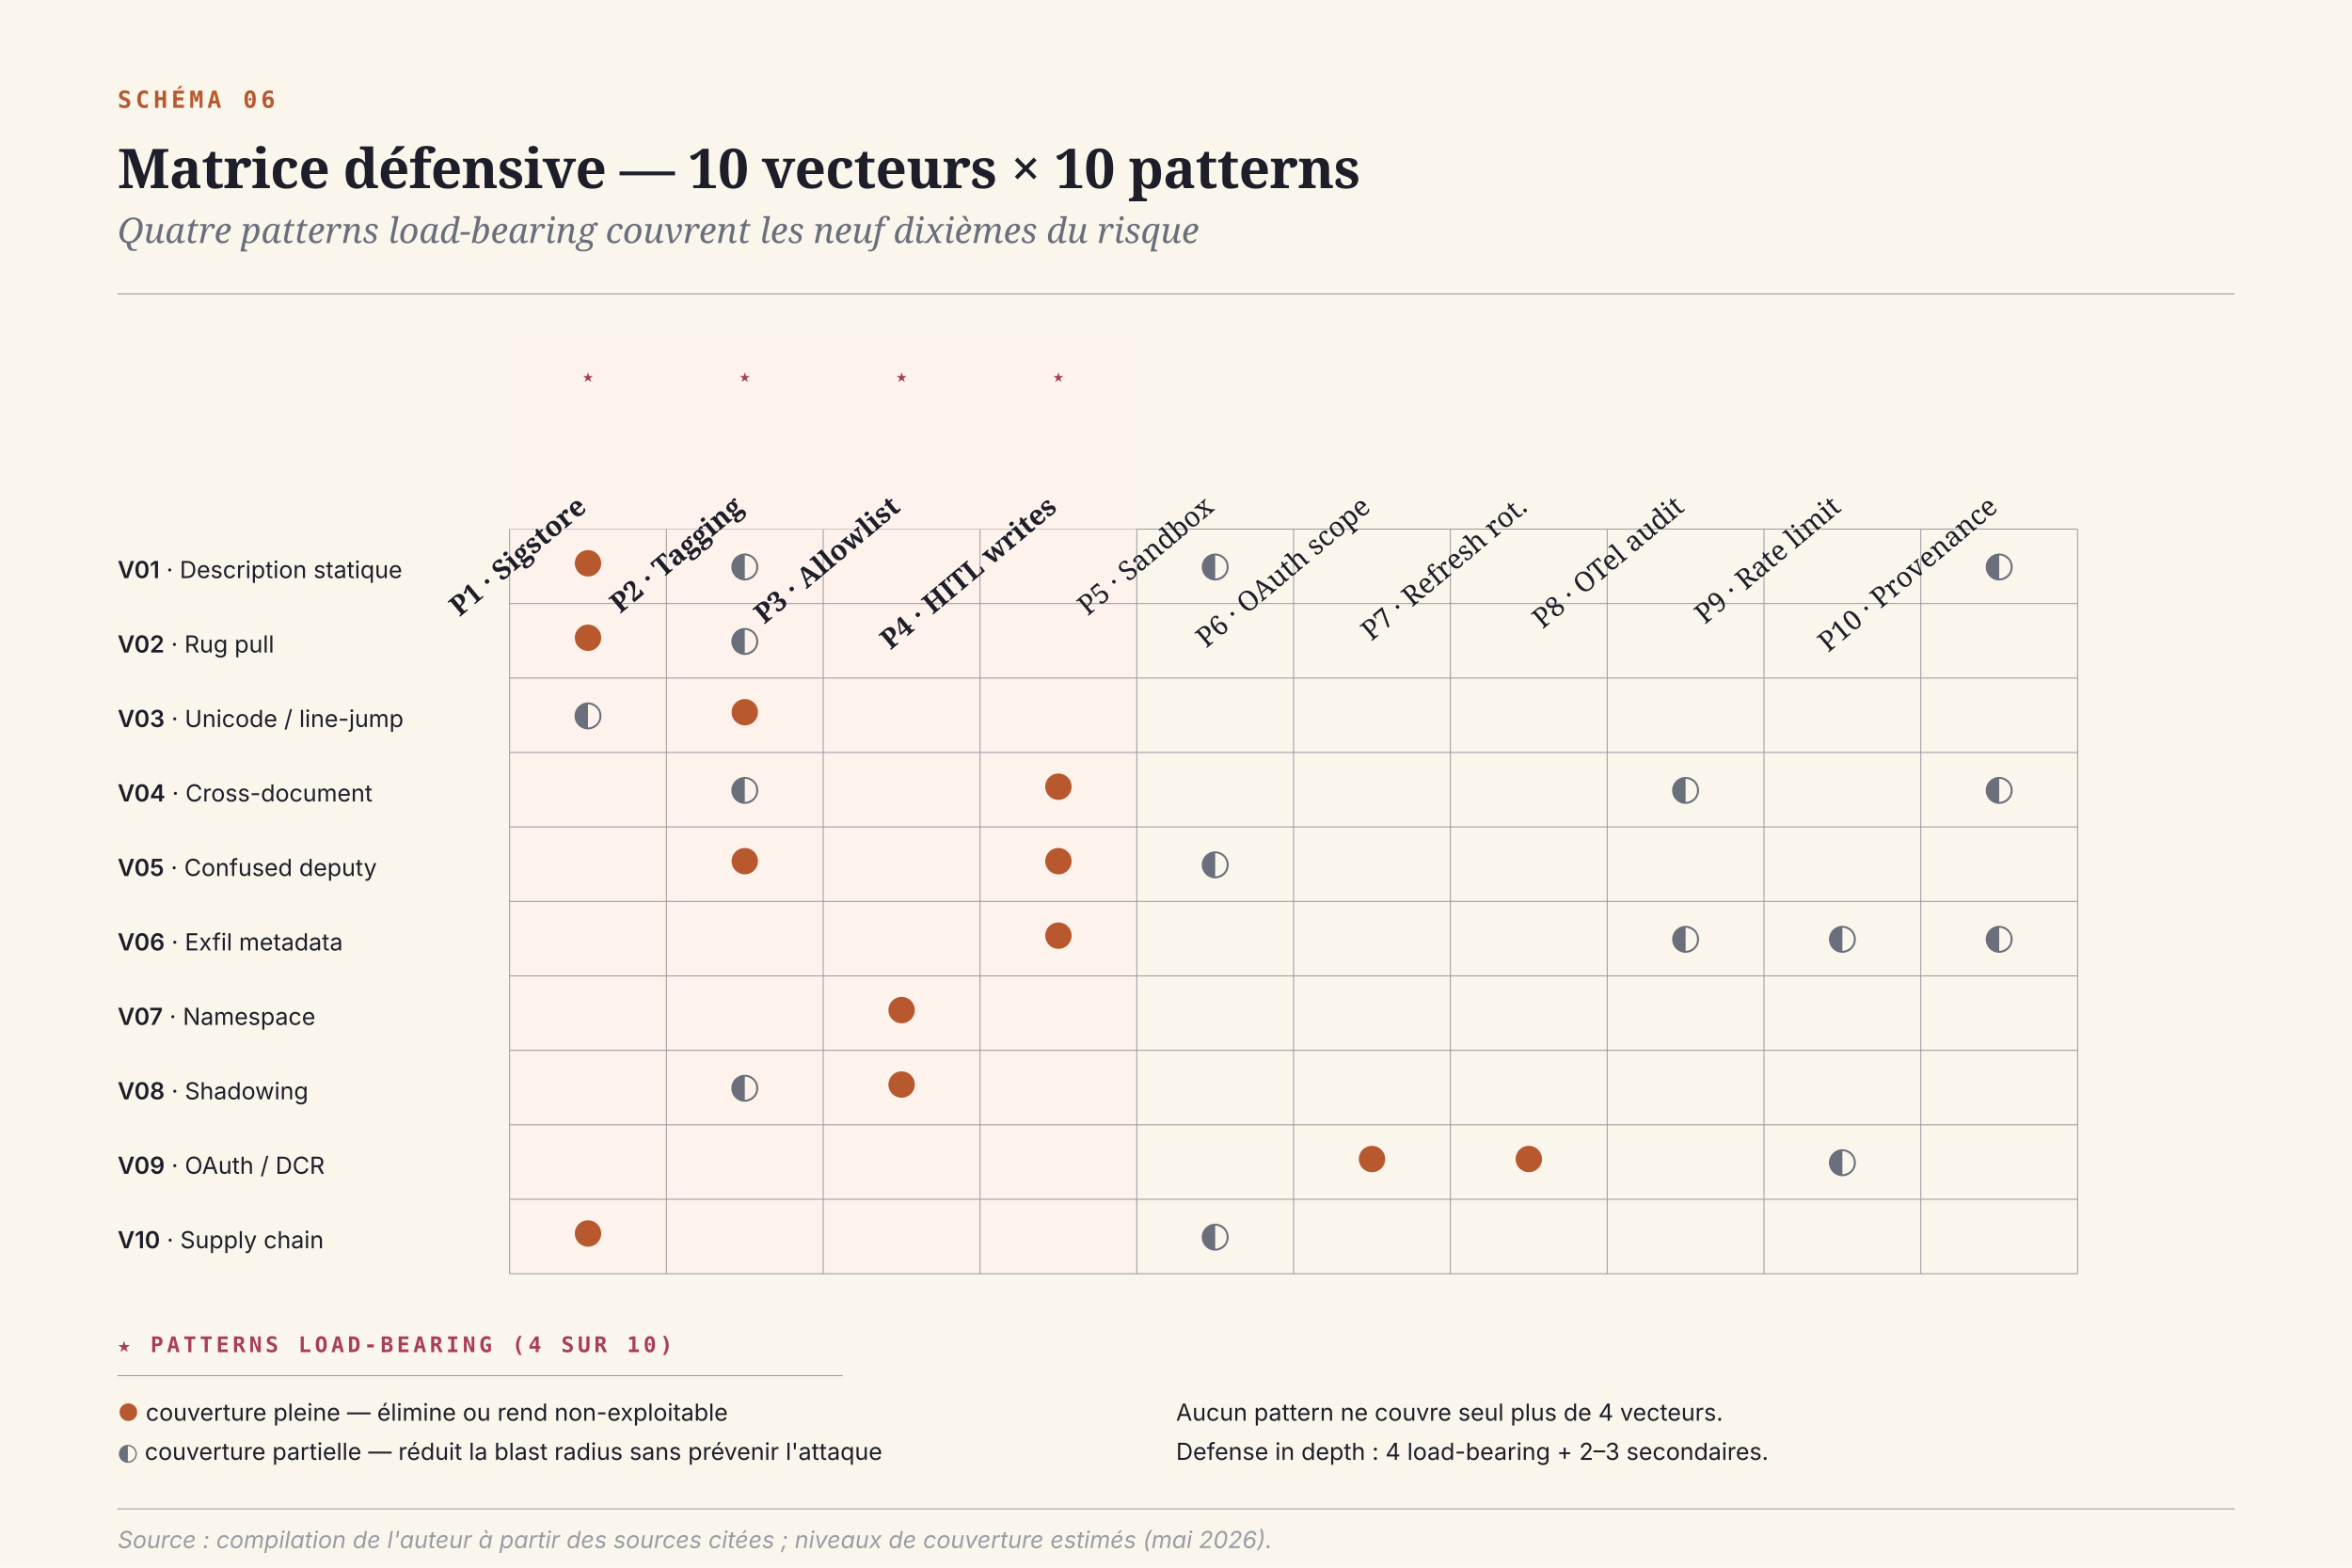
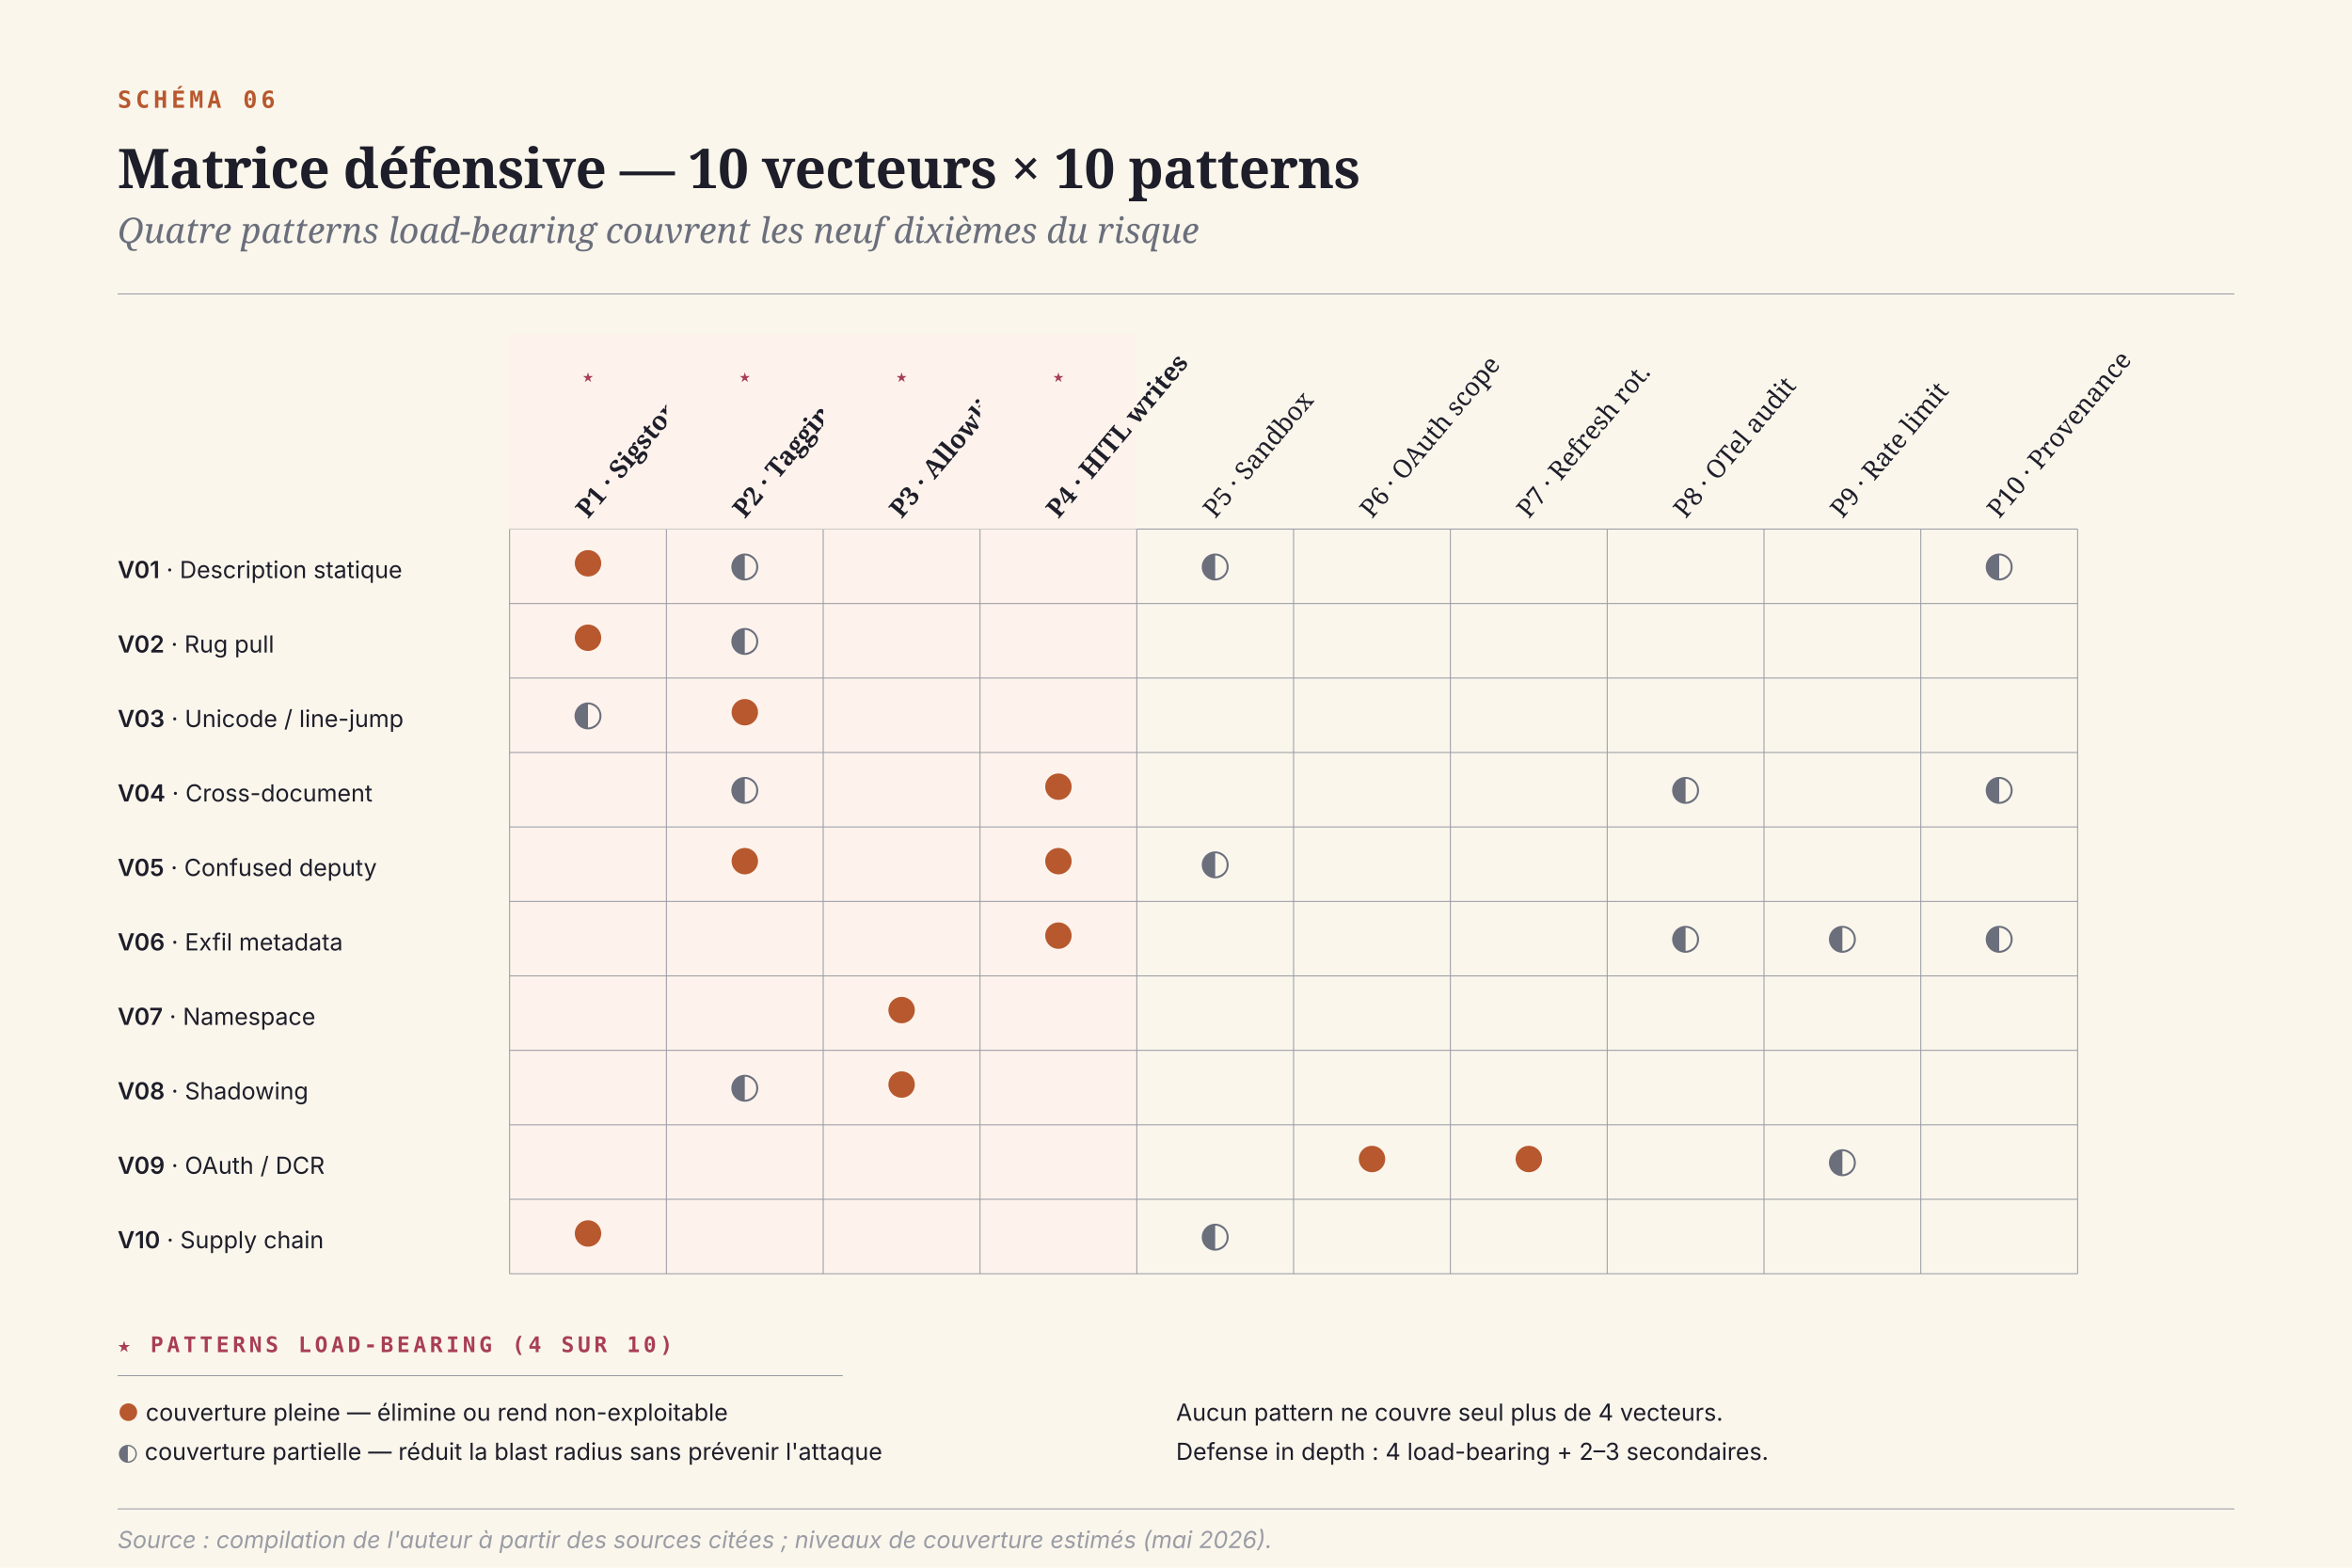
<svg xmlns="http://www.w3.org/2000/svg" viewBox="0 0 1200 800" preserveAspectRatio="xMidYMid meet" role="img" aria-labelledby="title-06">
  <defs>
    <style>
      .display { font-family: 'Fraunces', 'Spectral', Georgia, serif; }
      .body    { font-family: 'Inter', system-ui, sans-serif; }
      .mono    { font-family: 'JetBrains Mono', monospace; }
    </style>
  </defs>
  <rect width="1200" height="800" fill="#faf6ec" />
  <text x="60" y="55" class="mono" font-size="12" font-weight="600" letter-spacing="0.16em" fill="#b8582e">SCHÉMA 06</text>
  <text x="60" y="96" class="display" font-size="28" font-weight="600" letter-spacing="-0.01em" fill="#1e1e2a">Matrice défensive — 10 vecteurs × 10 patterns</text>
  <text x="60" y="124" class="display" font-size="18" font-style="italic" fill="#6b6f7c">Quatre patterns load-bearing couvrent les neuf dixièmes du risque</text>
  <line x1="60" y1="150" x2="1140" y2="150" stroke="#9a9ca5" stroke-width="0.5" />
  <text x="60" y="295" class="body" font-size="12" fill="#1e1e2a">
    <tspan font-weight="600">V01</tspan> · Description statique</text>
  <text x="60" y="333" class="body" font-size="12" fill="#1e1e2a">
    <tspan font-weight="600">V02</tspan> · Rug pull</text>
  <text x="60" y="371" class="body" font-size="12" fill="#1e1e2a">
    <tspan font-weight="600">V03</tspan> · Unicode / line-jump</text>
  <text x="60" y="409" class="body" font-size="12" fill="#1e1e2a">
    <tspan font-weight="600">V04</tspan> · Cross-document</text>
  <text x="60" y="447" class="body" font-size="12" fill="#1e1e2a">
    <tspan font-weight="600">V05</tspan> · Confused deputy</text>
  <text x="60" y="485" class="body" font-size="12" fill="#1e1e2a">
    <tspan font-weight="600">V06</tspan> · Exfil metadata</text>
  <text x="60" y="523" class="body" font-size="12" fill="#1e1e2a">
    <tspan font-weight="600">V07</tspan> · Namespace</text>
  <text x="60" y="561" class="body" font-size="12" fill="#1e1e2a">
    <tspan font-weight="600">V08</tspan> · Shadowing</text>
  <text x="60" y="599" class="body" font-size="12" fill="#1e1e2a">
    <tspan font-weight="600">V09</tspan> · OAuth / DCR</text>
  <text x="60" y="637" class="body" font-size="12" fill="#1e1e2a">
    <tspan font-weight="600">V10</tspan> · Supply chain</text>
  <rect x="260" y="270" width="80" height="380" fill="#fdf3ec" />
  <rect x="340" y="270" width="80" height="380" fill="#fdf3ec" />
  <rect x="420" y="270" width="80" height="380" fill="#fdf3ec" />
  <rect x="500" y="270" width="80" height="380" fill="#fdf3ec" />
  <g stroke="#9a9ca5" stroke-width="0.5">
    <line x1="260" y1="270" x2="1060" y2="270" />
    <line x1="260" y1="308" x2="1060" y2="308" />
    <line x1="260" y1="346" x2="1060" y2="346" />
    <line x1="260" y1="384" x2="1060" y2="384" />
    <line x1="260" y1="422" x2="1060" y2="422" />
    <line x1="260" y1="460" x2="1060" y2="460" />
    <line x1="260" y1="498" x2="1060" y2="498" />
    <line x1="260" y1="536" x2="1060" y2="536" />
    <line x1="260" y1="574" x2="1060" y2="574" />
    <line x1="260" y1="612" x2="1060" y2="612" />
    <line x1="260" y1="650" x2="1060" y2="650" />
    <line x1="260" y1="270" x2="260" y2="650" />
    <line x1="340" y1="270" x2="340" y2="650" />
    <line x1="420" y1="270" x2="420" y2="650" />
    <line x1="500" y1="270" x2="500" y2="650" />
    <line x1="580" y1="270" x2="580" y2="650" />
    <line x1="660" y1="270" x2="660" y2="650" />
    <line x1="740" y1="270" x2="740" y2="650" />
    <line x1="820" y1="270" x2="820" y2="650" />
    <line x1="900" y1="270" x2="900" y2="650" />
    <line x1="980" y1="270" x2="980" y2="650" />
    <line x1="1060" y1="270" x2="1060" y2="650" />
  </g>
  <g class="interactive" data-card="pat1" tabindex="0" role="button" aria-label="Pattern 1 — Sigstore + hash pinning (load-bearing)">
    <rect x="260" y="170" width="80" height="100" fill="#fdf3ec" stroke="none" />
-     <text transform="translate(300 260) rotate(-40)" class="display" font-size="14" font-weight="600" fill="#1e1e2a" text-anchor="end">P1 · Sigstore</text>
+     <text transform="translate(300 265) rotate(-50)" class="display" font-size="13" font-weight="600" fill="#1e1e2a" text-anchor="start">P1 · Sigstore</text>
    <text x="300" y="195" class="mono" font-size="9.5" font-weight="600" fill="#a83e55" text-anchor="middle">★</text>
  </g>
  <g class="interactive" data-card="pat2" tabindex="0" role="button" aria-label="Pattern 2 — Tool tagging (load-bearing)">
    <rect x="340" y="170" width="80" height="100" fill="#fdf3ec" stroke="none" />
-     <text transform="translate(380 260) rotate(-40)" class="display" font-size="14" font-weight="600" fill="#1e1e2a" text-anchor="end">P2 · Tagging</text>
+     <text transform="translate(380 265) rotate(-50)" class="display" font-size="13" font-weight="600" fill="#1e1e2a" text-anchor="start">P2 · Tagging</text>
    <text x="380" y="195" class="mono" font-size="9.5" font-weight="600" fill="#a83e55" text-anchor="middle">★</text>
  </g>
  <g class="interactive" data-card="pat3" tabindex="0" role="button" aria-label="Pattern 3 — Allowlist namespace (load-bearing)">
    <rect x="420" y="170" width="80" height="100" fill="#fdf3ec" stroke="none" />
-     <text transform="translate(460 260) rotate(-40)" class="display" font-size="14" font-weight="600" fill="#1e1e2a" text-anchor="end">P3 · Allowlist</text>
+     <text transform="translate(460 265) rotate(-50)" class="display" font-size="13" font-weight="600" fill="#1e1e2a" text-anchor="start">P3 · Allowlist</text>
    <text x="460" y="195" class="mono" font-size="9.5" font-weight="600" fill="#a83e55" text-anchor="middle">★</text>
  </g>
  <g class="interactive" data-card="pat4" tabindex="0" role="button" aria-label="Pattern 4 — Human-in-the-loop writes (load-bearing)">
    <rect x="500" y="170" width="80" height="100" fill="#fdf3ec" stroke="none" />
-     <text transform="translate(540 260) rotate(-40)" class="display" font-size="14" font-weight="600" fill="#1e1e2a" text-anchor="end">P4 · HITL writes</text>
+     <text transform="translate(540 265) rotate(-50)" class="display" font-size="13" font-weight="600" fill="#1e1e2a" text-anchor="start">P4 · HITL writes</text>
    <text x="540" y="195" class="mono" font-size="9.5" font-weight="600" fill="#a83e55" text-anchor="middle">★</text>
  </g>
  <g class="interactive" data-card="pat5" tabindex="0" role="button" aria-label="Pattern 5 — Sandbox processus">
-     <text transform="translate(620 260) rotate(-40)" class="display" font-size="14" font-weight="500" fill="#1e1e2a" text-anchor="end">P5 · Sandbox</text>
+     <text transform="translate(620 265) rotate(-50)" class="display" font-size="13" font-weight="500" fill="#1e1e2a" text-anchor="start">P5 · Sandbox</text>
  </g>
  <g class="interactive" data-card="pat6" tabindex="0" role="button" aria-label="Pattern 6 — OAuth scope-narrow">
-     <text transform="translate(700 260) rotate(-40)" class="display" font-size="14" font-weight="500" fill="#1e1e2a" text-anchor="end">P6 · OAuth scope</text>
+     <text transform="translate(700 265) rotate(-50)" class="display" font-size="13" font-weight="500" fill="#1e1e2a" text-anchor="start">P6 · OAuth scope</text>
  </g>
  <g class="interactive" data-card="pat7" tabindex="0" role="button" aria-label="Pattern 7 — Refresh rotation">
-     <text transform="translate(780 260) rotate(-40)" class="display" font-size="14" font-weight="500" fill="#1e1e2a" text-anchor="end">P7 · Refresh rot.</text>
+     <text transform="translate(780 265) rotate(-50)" class="display" font-size="13" font-weight="500" fill="#1e1e2a" text-anchor="start">P7 · Refresh rot.</text>
  </g>
  <g class="interactive" data-card="pat8" tabindex="0" role="button" aria-label="Pattern 8 — OTel audit log">
-     <text transform="translate(860 260) rotate(-40)" class="display" font-size="14" font-weight="500" fill="#1e1e2a" text-anchor="end">P8 · OTel audit</text>
+     <text transform="translate(860 265) rotate(-50)" class="display" font-size="13" font-weight="500" fill="#1e1e2a" text-anchor="start">P8 · OTel audit</text>
  </g>
  <g class="interactive" data-card="pat9" tabindex="0" role="button" aria-label="Pattern 9 — Rate limiting">
-     <text transform="translate(940 260) rotate(-40)" class="display" font-size="14" font-weight="500" fill="#1e1e2a" text-anchor="end">P9 · Rate limit</text>
+     <text transform="translate(940 265) rotate(-50)" class="display" font-size="13" font-weight="500" fill="#1e1e2a" text-anchor="start">P9 · Rate limit</text>
  </g>
  <g class="interactive" data-card="pat10" tabindex="0" role="button" aria-label="Pattern 10 — Content provenance">
-     <text transform="translate(1020 260) rotate(-40)" class="display" font-size="14" font-weight="500" fill="#1e1e2a" text-anchor="end">P10 · Provenance</text>
+     <text transform="translate(1020 265) rotate(-50)" class="display" font-size="13" font-weight="500" fill="#1e1e2a" text-anchor="start">P10 · Provenance</text>
  </g>
  <text x="300" y="294" class="body" font-size="18" font-weight="600" fill="#b8582e" text-anchor="middle">●</text>
  <text x="380" y="294" class="body" font-size="18" fill="#6b6f7c" text-anchor="middle">◐</text>
  <text x="620" y="294" class="body" font-size="18" fill="#6b6f7c" text-anchor="middle">◐</text>
  <text x="1020" y="294" class="body" font-size="18" fill="#6b6f7c" text-anchor="middle">◐</text>
  <text x="300" y="332" class="body" font-size="18" font-weight="600" fill="#b8582e" text-anchor="middle">●</text>
  <text x="380" y="332" class="body" font-size="18" fill="#6b6f7c" text-anchor="middle">◐</text>
  <text x="300" y="370" class="body" font-size="18" fill="#6b6f7c" text-anchor="middle">◐</text>
  <text x="380" y="370" class="body" font-size="18" font-weight="600" fill="#b8582e" text-anchor="middle">●</text>
  <text x="380" y="408" class="body" font-size="18" fill="#6b6f7c" text-anchor="middle">◐</text>
  <text x="540" y="408" class="body" font-size="18" font-weight="600" fill="#b8582e" text-anchor="middle">●</text>
  <text x="860" y="408" class="body" font-size="18" fill="#6b6f7c" text-anchor="middle">◐</text>
  <text x="1020" y="408" class="body" font-size="18" fill="#6b6f7c" text-anchor="middle">◐</text>
  <text x="380" y="446" class="body" font-size="18" font-weight="600" fill="#b8582e" text-anchor="middle">●</text>
  <text x="540" y="446" class="body" font-size="18" font-weight="600" fill="#b8582e" text-anchor="middle">●</text>
  <text x="620" y="446" class="body" font-size="18" fill="#6b6f7c" text-anchor="middle">◐</text>
  <text x="540" y="484" class="body" font-size="18" font-weight="600" fill="#b8582e" text-anchor="middle">●</text>
  <text x="860" y="484" class="body" font-size="18" fill="#6b6f7c" text-anchor="middle">◐</text>
  <text x="940" y="484" class="body" font-size="18" fill="#6b6f7c" text-anchor="middle">◐</text>
  <text x="1020" y="484" class="body" font-size="18" fill="#6b6f7c" text-anchor="middle">◐</text>
  <text x="460" y="522" class="body" font-size="18" font-weight="600" fill="#b8582e" text-anchor="middle">●</text>
  <text x="380" y="560" class="body" font-size="18" fill="#6b6f7c" text-anchor="middle">◐</text>
  <text x="460" y="560" class="body" font-size="18" font-weight="600" fill="#b8582e" text-anchor="middle">●</text>
  <text x="700" y="598" class="body" font-size="18" font-weight="600" fill="#b8582e" text-anchor="middle">●</text>
  <text x="780" y="598" class="body" font-size="18" font-weight="600" fill="#b8582e" text-anchor="middle">●</text>
  <text x="940" y="598" class="body" font-size="18" fill="#6b6f7c" text-anchor="middle">◐</text>
  <text x="300" y="636" class="body" font-size="18" font-weight="600" fill="#b8582e" text-anchor="middle">●</text>
  <text x="620" y="636" class="body" font-size="18" fill="#6b6f7c" text-anchor="middle">◐</text>
  <text x="60" y="690" class="mono" font-size="11" font-weight="600" letter-spacing="0.16em" fill="#a83e55">★ PATTERNS LOAD-BEARING (4 SUR 10)</text>
  <line x1="60" y1="702" x2="430" y2="702" stroke="#9a9ca5" stroke-width="0.5" />
  <text x="60" y="725" class="body" font-size="12" fill="#1e1e2a">
    <tspan font-weight="600" fill="#b8582e">●</tspan> couverture pleine — élimine ou rend non-exploitable</text>
  <text x="60" y="745" class="body" font-size="12" fill="#1e1e2a">
    <tspan font-weight="600" fill="#6b6f7c">◐</tspan> couverture partielle — réduit la blast radius sans prévenir l'attaque</text>
  <text x="600" y="725" class="body" font-size="12" fill="#1e1e2a">Aucun pattern ne couvre seul plus de 4 vecteurs.</text>
  <text x="600" y="745" class="body" font-size="12" fill="#1e1e2a">Defense in depth : 4 load-bearing + 2–3 secondaires.</text>
  <line x1="60" y1="770" x2="1140" y2="770" stroke="#9a9ca5" stroke-width="0.5" />
  <text x="60" y="790" class="body" font-size="12" font-style="italic" fill="#9a9ca5">Source : compilation de l'auteur à partir des sources citées ; niveaux de couverture estimés (mai 2026).</text>
</svg>
